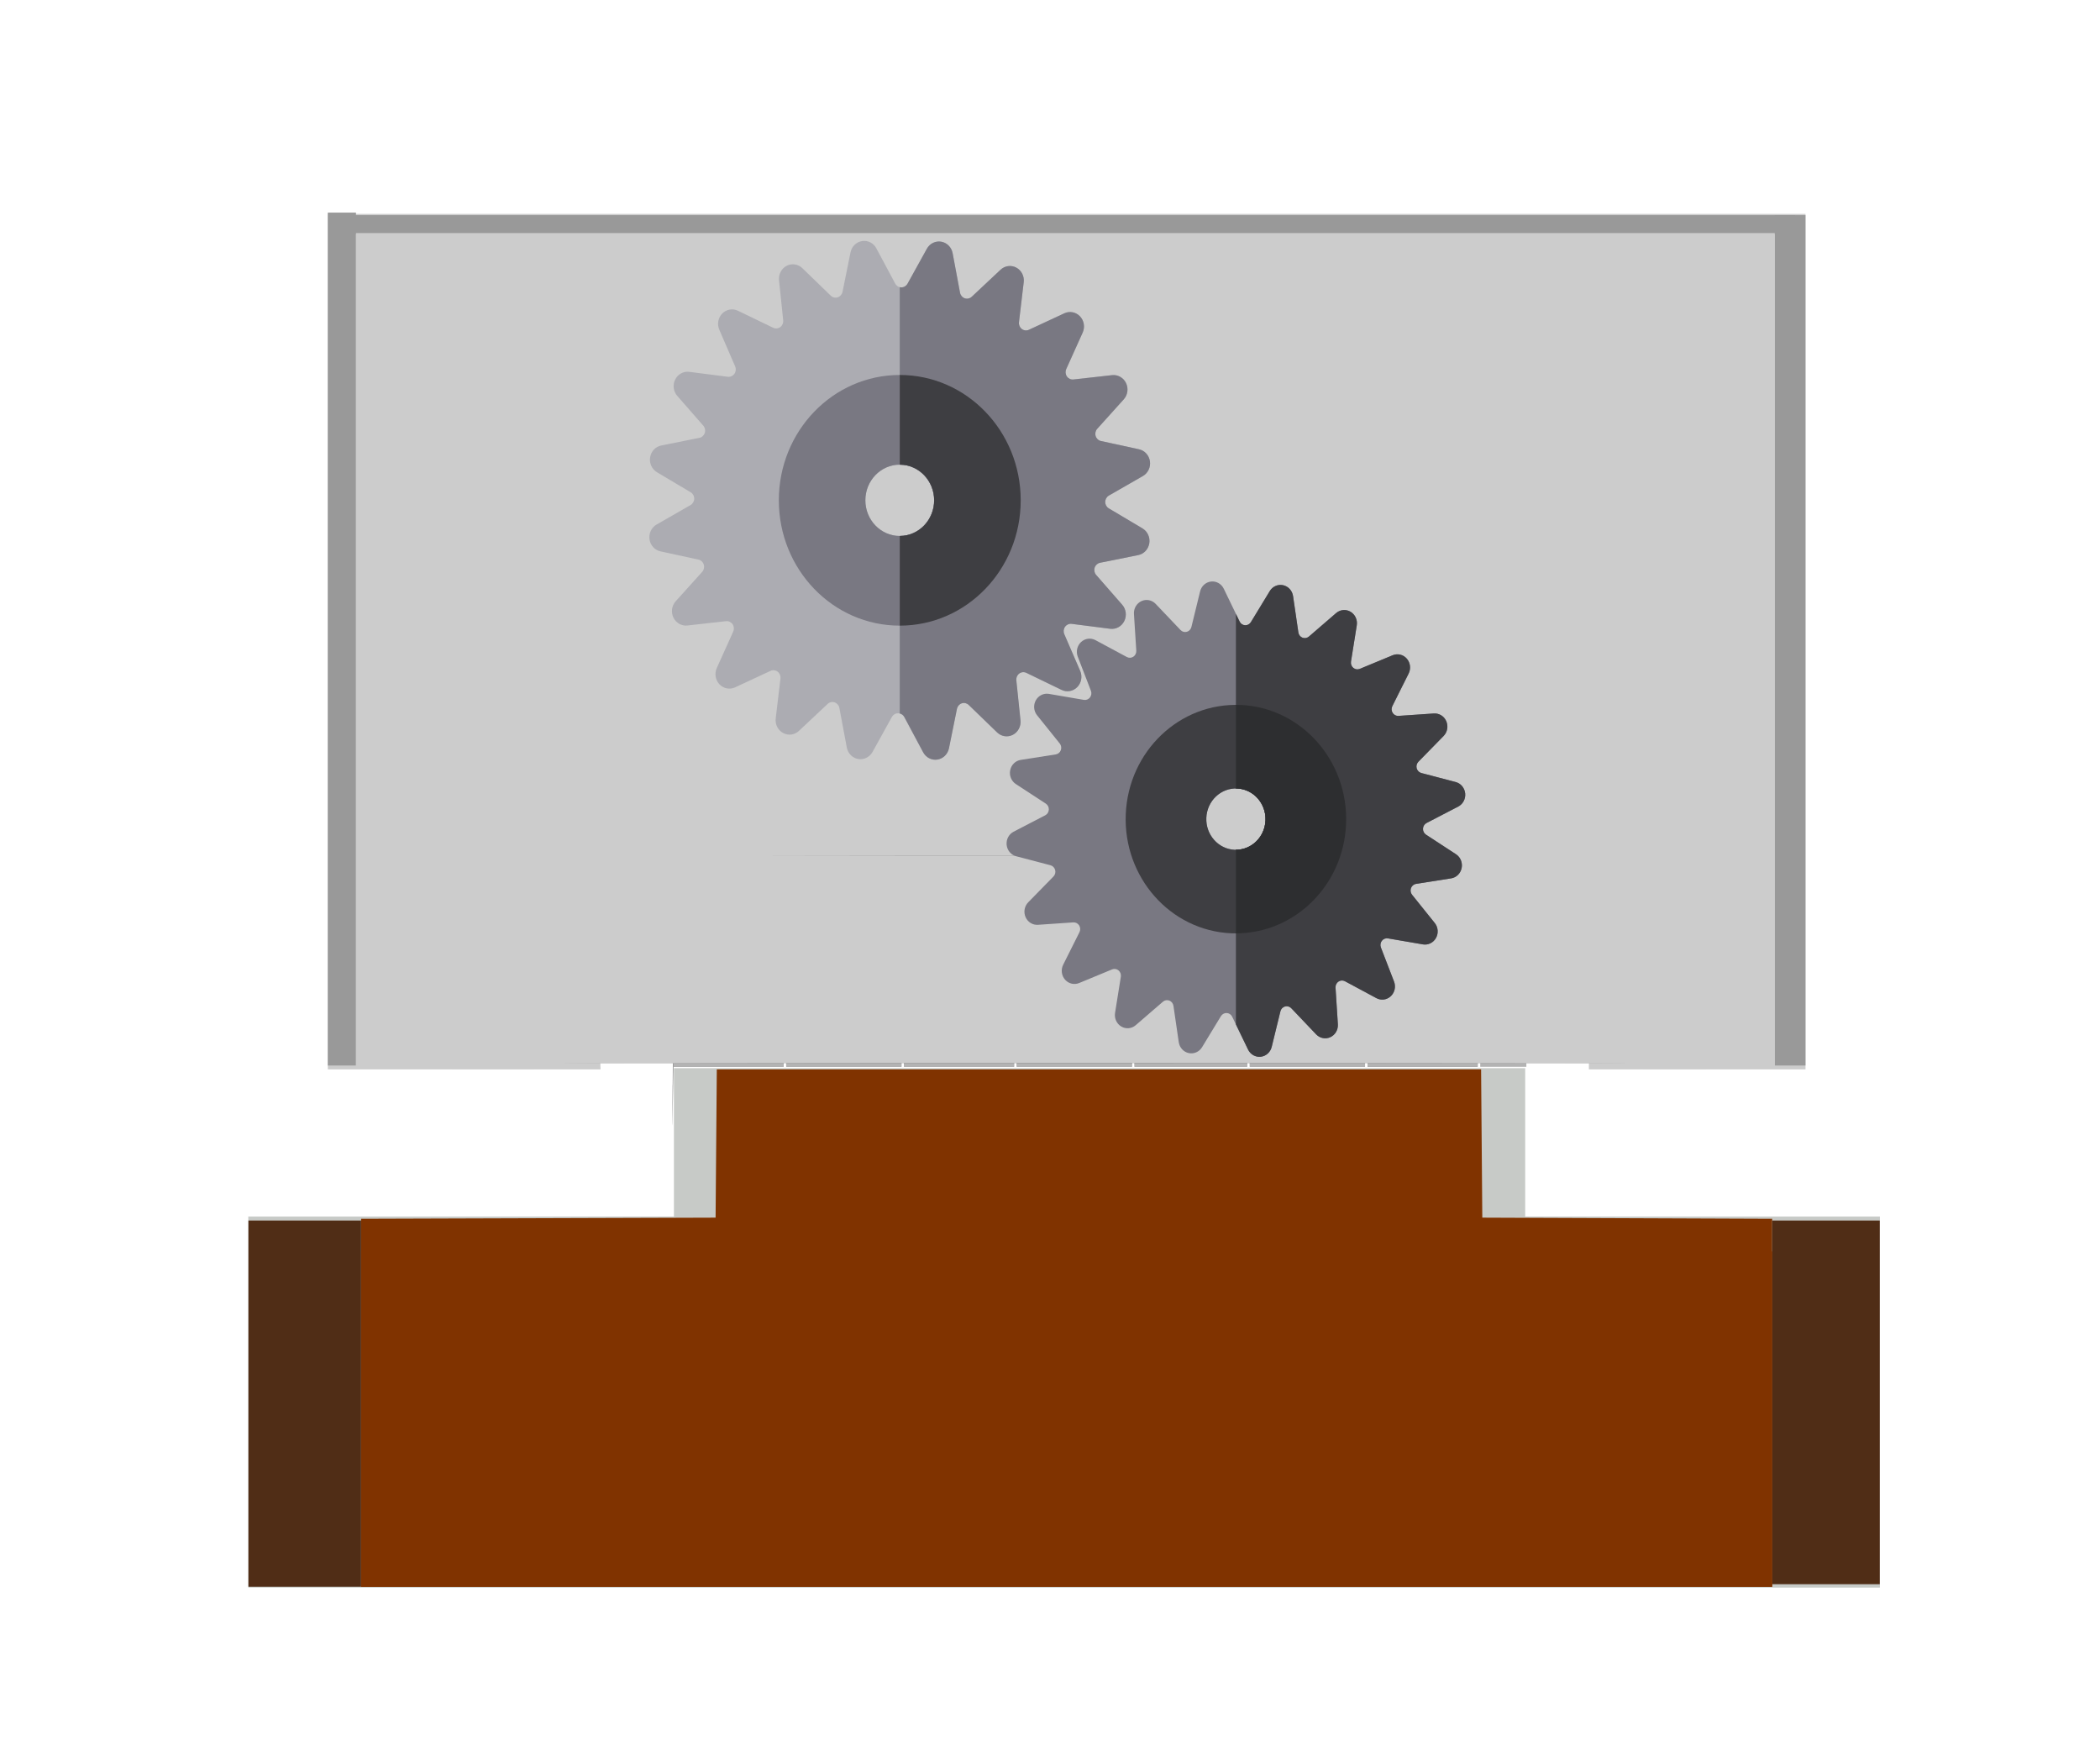
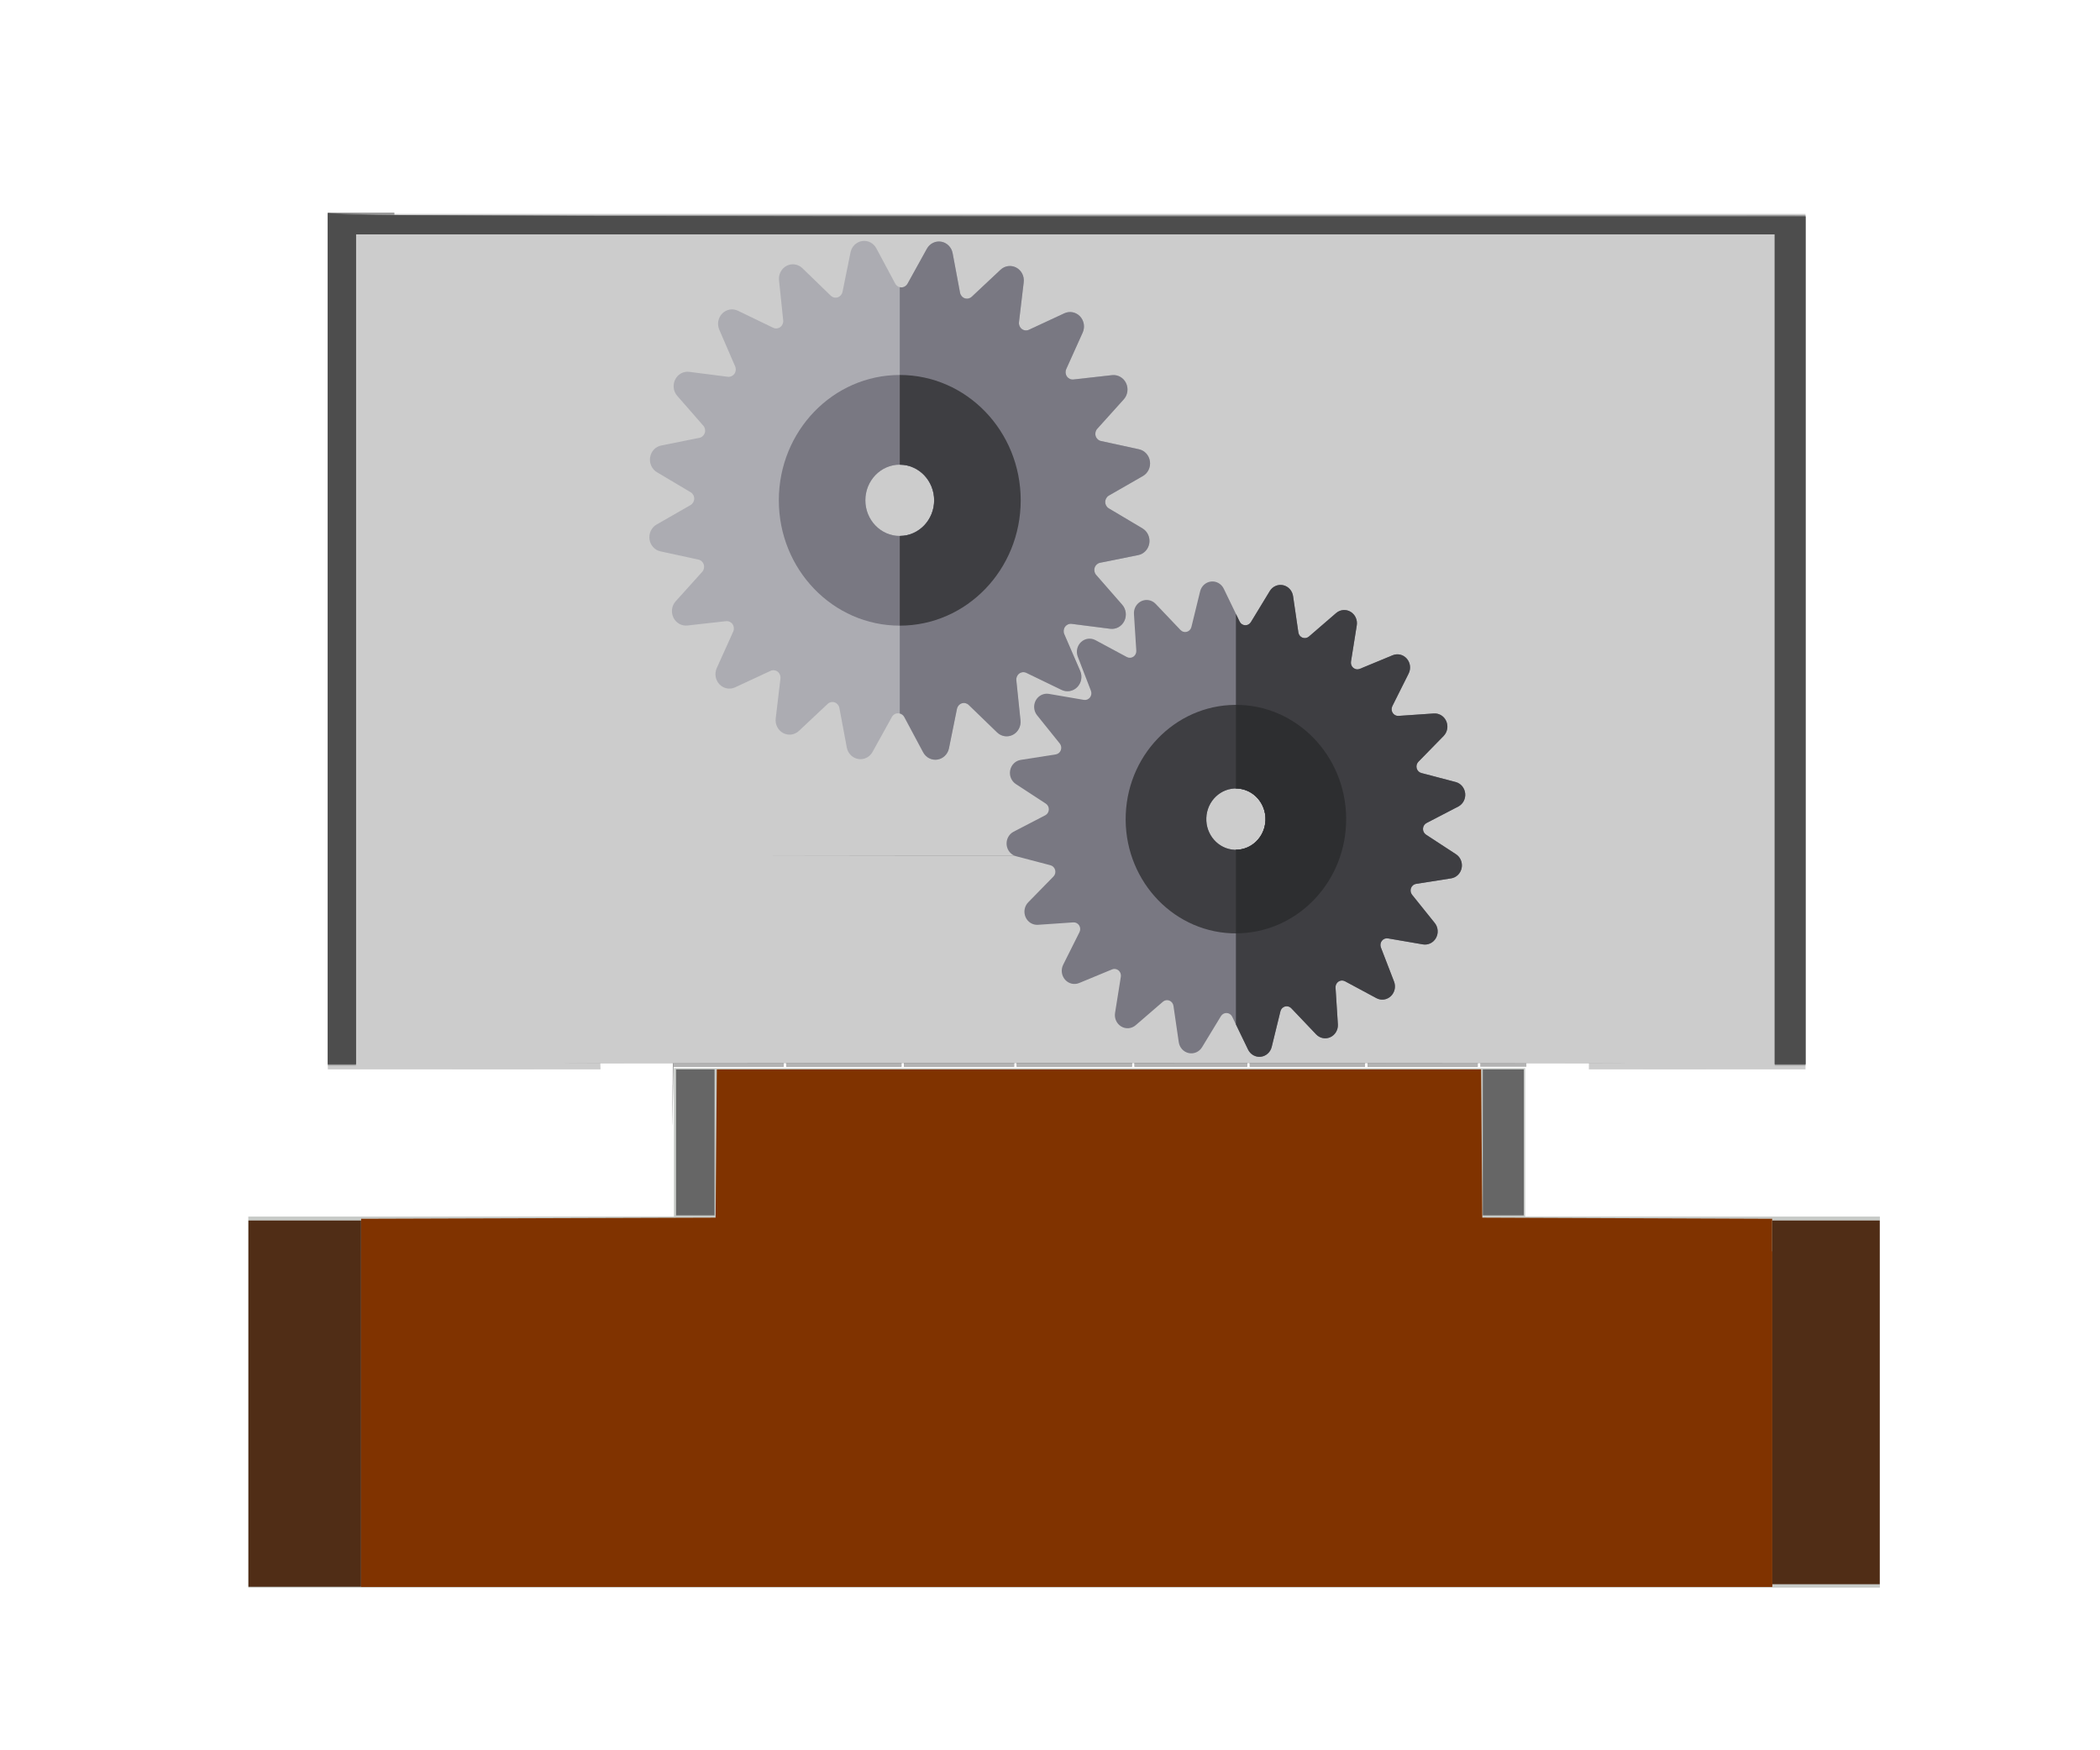
<svg xmlns="http://www.w3.org/2000/svg" version="1.1" id="Capa_1" viewBox="0 0 59.206 49.314" xml:space="preserve" width="59.206" height="49.314">
  <defs id="defs15" />
  <polygon style="fill:#c7cac7" points="43,26.5 19,26.5 19,34.5 7,34.5 7,54.5 53,54.5 53,34.5 43,34.5 " id="polygon6" transform="matrix(1,0,0,0.52295,0,16.25193)" />
  <path style="fill:#999999;stroke-width:0.072" d="m 18.964,30.584 c 0.014,-1.128 0.025,-2.517 0.025,-3.087 v -1.035 h 1.552 1.552 v 1.805 1.805 h -1.551 -1.551 l -0.027,1.282 c -0.015,0.705 -0.016,0.358 -0.002,-0.77 z" id="path28" />
  <path style="fill:#999999;stroke-width:0.072" d="m 22.166,28.267 v -1.805 h 0.53 c 0.292,0 1.023,0.021 1.625,0.047 l 1.095,0.047 v 1.758 1.758 h -1.625 -1.625 z" id="path29" />
  <path style="fill:#999999;stroke-width:0.072" d="m 25.487,28.303 v -1.769 h 1.552 1.552 v 1.769 1.769 h -1.552 -1.552 z" id="path30" />
  <path style="fill:#999999;stroke-width:0.072" d="m 28.664,28.303 v -1.769 h 1.625 1.625 v 1.769 1.769 H 30.289 28.664 Z" id="path31" />
  <path style="fill:#999999;stroke-width:0.072" d="m 31.986,28.303 v -1.769 h 1.588 1.588 v 1.769 1.769 H 33.574 31.986 Z" id="path32" />
  <path style="fill:#999999;stroke-width:0.072" d="m 38.556,28.267 v -1.805 h 1.552 1.552 v 1.805 1.805 h -1.552 -1.552 z" id="path33" />
  <path style="fill:#999999;stroke-width:0.072" d="m 38.556,28.267 v -1.805 h 1.552 1.552 v 1.805 1.805 h -1.552 -1.552 z" id="path34" />
  <path style="fill:#999999;stroke-width:0.072" d="m 35.235,28.303 v -1.769 h 1.29 c 0.709,0 1.44,-0.021 1.625,-0.046 l 0.335,-0.046 v 1.815 1.815 h -1.625 -1.625 z" id="path36" />
  <path style="fill:#b3b3b3;stroke-width:0.072" d="m 41.733,28.267 v -1.805 h 0.65 0.65 v 1.805 1.805 h -0.65 -0.65 z" id="path37" />
  <path style="fill:#b3b3b3;stroke-width:0.072" d="m 18.989,28.267 v -1.805 h 1.552 1.552 v 1.805 1.805 H 20.542 18.989 Z" id="path39" />
  <path style="fill:#b3b3b3;stroke-width:0.072" d="m 22.166,28.271 v -1.801 l 1.173,0.035 c 0.645,0.019 1.376,0.052 1.625,0.074 l 0.451,0.039 v 1.727 1.727 h -1.625 -1.625 z" id="path40" />
  <path style="fill:#b3b3b3;stroke-width:0.072" d="m 25.487,28.303 v -1.769 h 1.552 1.552 v 1.769 1.769 h -1.552 -1.552 z" id="path41" />
  <path style="fill:#b3b3b3;stroke-width:0.072" d="m 28.664,28.303 v -1.769 h 1.625 1.625 v 1.769 1.769 H 30.289 28.664 Z" id="path42" />
  <path style="fill:#b3b3b3;stroke-width:0.072" d="m 31.986,28.303 v -1.769 h 1.588 1.588 v 1.769 1.769 H 33.574 31.986 Z" id="path43" />
  <path style="fill:#b3b3b3;stroke-width:0.072" d="m 35.235,28.303 v -1.769 h 1.51 c 0.831,0 1.562,-0.02 1.625,-0.044 0.102,-0.039 0.114,0.146 0.114,1.769 v 1.813 h -1.625 -1.625 z" id="path44" />
  <path style="fill:#b3b3b3;stroke-width:0.072" d="m 38.556,28.267 v -1.805 h 1.552 1.552 v 1.805 1.805 h -1.552 -1.552 z" id="path45" />
  <path style="fill:#cccccc;stroke-width:0.076" d="M 9.242,18.087 V 6.029 H 30.072 50.903 V 18.087 30.144 H 47.849 44.796 V 27.19 24.236 H 44.044 43.293 l -0.024,1.735 -0.024,1.735 -0.019,-1.735 -0.019,-1.735 h -1.797 -1.797 l -0.024,1.735 -0.024,1.735 -0.019,-1.774 c -0.018,-1.652 -0.029,-1.771 -0.166,-1.74 -0.081,0.019 -0.927,0.055 -1.881,0.081 l -1.734,0.047 -0.024,1.693 -0.024,1.693 -0.019,-1.7 -0.019,-1.7 H 33.838 31.999 l -0.024,1.7 -0.024,1.7 -0.019,-1.7 -0.019,-1.7 h -1.881 -1.881 l -0.024,1.7 -0.024,1.7 -0.019,-1.7 -0.019,-1.7 h -1.797 -1.797 l -0.024,1.7 -0.024,1.7 -0.019,-1.691 -0.019,-1.691 -0.514,-0.044 c -0.283,-0.024 -1.129,-0.044 -1.881,-0.044 H 20.622 L 20.598,25.971 20.574,27.705 20.555,25.971 20.535,24.236 h -1.789 -1.789 l -0.063,1.357 c -0.035,0.746 -0.04,2.076 -0.013,2.954 l 0.05,1.597 H 13.087 9.242 Z" id="path46" />
  <path style="fill:#803300;stroke-width:0.063" d="m 10.181,39.543 v -5.187 l 4.997,-0.016 4.997,-0.016 0.017,-2.09 0.017,-2.09 h 10.774 10.774 l 0.017,2.09 0.017,2.09 4.086,0.016 4.086,0.016 v 5.187 5.187 H 30.072 10.181 Z" id="path50" />
  <path style="fill:#666666;stroke-width:0.072" d="" id="path52" />
  <path style="fill:#502d16;stroke-width:0.066" d="m 49.964,39.531 v -5.126 h 1.516 1.516 v 5.126 5.126 h -1.516 -1.516 z" id="path57" />
  <path style="fill:#502d16;stroke-width:0.066" d="m 7.004,39.567 v -5.162 h 1.588 1.588 v 5.162 5.162 H 8.592 7.004 Z" id="path58" />
  <rect style="fill:#666666;stroke-width:0.976" id="rect58" width="31.697" height="5.848" x="15.018" y="24.116" />
-   <rect style="fill:#999999;stroke-width:0.975" id="rect59" width="0.866" height="23.971" x="50.036" y="6.065" />
-   <rect style="fill:#999999;stroke-width:0.98" id="rect60" width="0.794" height="24.043" x="9.242" y="5.993" />
+   <rect style="fill:#999999;stroke-width:1.35" id="rect59" width="1.661" height="23.971" x="49.242" y="6.065" />
+   <rect style="fill:#999999;stroke-width:1.506" id="rect60" width="1.877" height="24.043" x="9.242" y="5.993" />
  <path style="fill:#803300;stroke-width:0.069" d="m 10.181,40.001 v -4.728 h 2.624 c 1.443,0 3.701,-0.02 5.018,-0.044 l 2.394,-0.044 v -1.907 -1.907 h 10.758 10.758 v 1.907 1.907 l 1.961,0.044 c 1.079,0.024 2.931,0.044 4.116,0.044 h 2.154 v 4.728 4.728 H 30.072 10.181 Z" id="path60" />
-   <rect style="fill:#999999" id="rect61" width="41.227" height="0.505" x="9.386" y="6.065" />
+   <rect style="fill:#999999;stroke-width:1.309" id="rect61" width="41.227" height="0.866" x="9.386" y="6.065" />
  <path style="fill:#cccccc;stroke-width:0.072" d="m 15.018,27.04 v -2.888 h 15.848 15.848 v 2.888 2.888 H 30.866 15.018 Z" id="path9" />
  <path style="fill:#cccccc;stroke-width:0.072" d="m 9.621,30.091 0.415,-0.026 V 18.336 6.606 h 20 20 V 18.336 30.065 l 0.451,0.026 c 0.248,0.014 -0.921,0.032 -2.599,0.04 -1.934,0.009 -3.051,-0.012 -3.051,-0.056 0,-0.041 0.401,-0.08 0.957,-0.093 0.526,-0.012 -6.191,-0.022 -14.928,-0.022 -8.736,0 -15.454,0.01 -14.928,0.022 0.555,0.013 0.957,0.052 0.957,0.093 0,0.045 -1.397,0.065 -3.845,0.056 -2.115,-0.007 -3.658,-0.025 -3.43,-0.04 z M 38.785,24.097 c -4.381,-0.01 -11.529,-0.01 -15.884,1e-6 -4.355,0.01 -0.77,0.019 7.966,0.019 8.736,-1e-6 12.3,-0.008 7.918,-0.019 z m -3.899,-0.704 c 0.066,-0.238 0.123,-0.448 0.126,-0.466 0.003,-0.018 0.148,0.106 0.322,0.277 0.228,0.224 0.364,0.303 0.487,0.286 0.159,-0.022 0.172,-0.058 0.18,-0.478 0.004,-0.249 0.026,-0.471 0.047,-0.492 0.021,-0.021 0.203,0.044 0.403,0.146 0.584,0.296 0.747,0.135 0.504,-0.501 -0.084,-0.219 -0.137,-0.415 -0.118,-0.434 0.019,-0.019 0.202,-0.003 0.407,0.036 0.205,0.039 0.421,0.052 0.481,0.029 0.176,-0.067 0.126,-0.382 -0.108,-0.676 -0.119,-0.15 -0.217,-0.307 -0.217,-0.348 0,-0.041 0.18,-0.097 0.399,-0.125 0.649,-0.081 0.696,-0.398 0.112,-0.754 -0.162,-0.099 -0.294,-0.204 -0.294,-0.233 0,-0.03 0.162,-0.136 0.361,-0.237 0.311,-0.158 0.361,-0.212 0.361,-0.398 0,-0.201 -0.028,-0.223 -0.433,-0.336 -0.238,-0.066 -0.433,-0.141 -0.433,-0.166 0,-0.025 0.13,-0.173 0.289,-0.328 0.466,-0.456 0.365,-0.686 -0.303,-0.686 -0.23,0 -0.419,-0.018 -0.419,-0.039 0,-0.021 0.067,-0.17 0.149,-0.33 0.184,-0.36 0.164,-0.669 -0.045,-0.699 -0.082,-0.012 -0.298,0.043 -0.481,0.121 -0.183,0.078 -0.346,0.128 -0.363,0.111 -0.017,-0.017 -0.003,-0.216 0.032,-0.44 0.035,-0.225 0.048,-0.452 0.027,-0.504 -0.063,-0.165 -0.387,-0.105 -0.644,0.121 -0.136,0.119 -0.281,0.217 -0.323,0.217 -0.042,0 -0.099,-0.154 -0.126,-0.343 -0.104,-0.718 -0.344,-0.799 -0.695,-0.235 -0.123,0.199 -0.247,0.361 -0.274,0.361 -0.027,0 -0.128,-0.152 -0.224,-0.337 -0.322,-0.623 -0.571,-0.592 -0.723,0.09 -0.048,0.215 -0.108,0.392 -0.134,0.392 -0.025,0 -0.173,-0.13 -0.328,-0.289 -0.459,-0.47 -0.741,-0.345 -0.656,0.292 0.026,0.2 0.028,0.396 0.003,0.436 -0.028,0.044 -0.168,0.001 -0.359,-0.111 -0.388,-0.227 -0.612,-0.237 -0.666,-0.03 -0.037,0.143 -0.046,0.139 -0.128,-0.054 -0.048,-0.114 -0.075,-0.231 -0.059,-0.259 0.016,-0.028 0.242,-0.031 0.502,-0.007 0.365,0.034 0.489,0.021 0.538,-0.057 0.118,-0.186 0.069,-0.331 -0.227,-0.668 -0.162,-0.184 -0.276,-0.363 -0.254,-0.399 0.022,-0.036 0.195,-0.088 0.384,-0.117 0.459,-0.069 0.597,-0.152 0.597,-0.363 0,-0.134 -0.094,-0.236 -0.397,-0.43 -0.218,-0.14 -0.397,-0.279 -0.396,-0.309 6.96e-4,-0.03 0.171,-0.154 0.379,-0.274 0.285,-0.165 0.383,-0.266 0.4,-0.41 0.026,-0.22 -0.092,-0.304 -0.529,-0.376 -0.502,-0.083 -0.52,-0.132 -0.183,-0.498 0.233,-0.253 0.298,-0.376 0.28,-0.532 -0.023,-0.2 -0.031,-0.203 -0.505,-0.203 -0.265,0 -0.503,-0.021 -0.528,-0.047 -0.026,-0.026 0.023,-0.21 0.108,-0.408 0.085,-0.199 0.145,-0.437 0.131,-0.53 -0.033,-0.23 -0.326,-0.257 -0.702,-0.065 -0.446,0.228 -0.465,0.213 -0.408,-0.324 0.081,-0.755 -0.117,-0.868 -0.684,-0.394 -0.19,0.159 -0.363,0.289 -0.384,0.289 -0.021,0 -0.077,-0.187 -0.124,-0.415 -0.1,-0.488 -0.172,-0.596 -0.399,-0.596 -0.127,0 -0.216,0.09 -0.37,0.374 C 28.142,9.425 28.017,9.604 27.976,9.617 27.935,9.63 27.805,9.462 27.687,9.243 27.509,8.912 27.44,8.845 27.277,8.845 27.074,8.845 27.023,8.947 26.887,9.625 26.862,9.752 26.821,9.855 26.796,9.855 26.771,9.854 26.606,9.723 26.428,9.563 26.198,9.355 26.053,9.278 25.923,9.293 c -0.177,0.021 -0.183,0.037 -0.183,0.563 0,0.611 -0.023,0.626 -0.555,0.354 -0.342,-0.174 -0.468,-0.173 -0.563,0.005 -0.059,0.111 -0.036,0.239 0.106,0.575 0.1,0.238 0.182,0.454 0.182,0.479 0,0.026 -0.213,0.024 -0.473,-0.004 -0.757,-0.081 -0.872,0.124 -0.39,0.697 0.161,0.191 0.275,0.377 0.252,0.414 -0.022,0.036 -0.179,0.088 -0.347,0.115 -0.732,0.118 -0.821,0.44 -0.217,0.791 0.208,0.121 0.378,0.253 0.379,0.295 6.96e-4,0.042 -0.169,0.173 -0.378,0.291 -0.287,0.164 -0.384,0.262 -0.401,0.407 -0.026,0.22 0.092,0.304 0.529,0.377 0.513,0.085 0.532,0.136 0.189,0.508 -0.232,0.251 -0.302,0.381 -0.285,0.529 0.022,0.193 0.029,0.195 0.546,0.191 0.593,-0.005 0.611,0.019 0.375,0.482 -0.201,0.394 -0.166,0.67 0.089,0.7 0.106,0.012 0.324,-0.045 0.484,-0.126 0.446,-0.228 0.465,-0.213 0.408,0.324 -0.081,0.76 0.113,0.868 0.689,0.382 0.196,-0.165 0.371,-0.286 0.388,-0.268 0.018,0.018 0.074,0.222 0.126,0.455 0.155,0.698 0.437,0.731 0.78,0.091 0.099,-0.186 0.216,-0.337 0.258,-0.338 0.043,-1.15e-4 0.155,0.165 0.25,0.366 0.288,0.616 0.659,0.64 0.758,0.05 0.028,-0.169 0.081,-0.385 0.116,-0.479 0.064,-0.17 0.067,-0.169 0.421,0.162 0.392,0.367 0.419,0.377 0.613,0.236 0.115,-0.084 0.127,-0.163 0.09,-0.569 -0.024,-0.259 -0.026,-0.489 -0.004,-0.512 0.022,-0.022 0.187,0.031 0.366,0.118 0.324,0.157 0.325,0.158 0.119,0.194 -0.299,0.053 -0.312,0.305 -0.032,0.653 0.274,0.341 0.278,0.416 0.024,0.468 -0.589,0.122 -0.631,0.144 -0.655,0.343 -0.019,0.165 0.028,0.227 0.305,0.395 0.18,0.109 0.328,0.231 0.33,0.271 0.001,0.04 -0.162,0.164 -0.363,0.277 -0.311,0.175 -0.362,0.233 -0.343,0.394 0.019,0.161 0.08,0.206 0.414,0.302 0.215,0.062 0.403,0.146 0.416,0.186 0.013,0.04 -0.106,0.2 -0.265,0.356 -0.316,0.308 -0.346,0.404 -0.181,0.568 0.081,0.081 0.207,0.098 0.505,0.067 0.453,-0.047 0.472,-0.017 0.253,0.412 -0.172,0.337 -0.183,0.528 -0.036,0.65 0.087,0.073 0.184,0.059 0.508,-0.073 0.22,-0.089 0.415,-0.147 0.434,-0.129 0.019,0.019 0.002,0.204 -0.038,0.413 -0.078,0.412 -0.008,0.655 0.188,0.655 0.061,0 0.256,-0.118 0.433,-0.263 0.176,-0.145 0.339,-0.245 0.361,-0.223 0.022,0.022 0.058,0.181 0.08,0.353 0.054,0.422 0.138,0.566 0.333,0.566 0.119,0 0.221,-0.097 0.377,-0.36 0.117,-0.198 0.235,-0.36 0.262,-0.361 0.027,-7.88e-4 0.132,0.18 0.233,0.401 0.166,0.362 0.204,0.4 0.384,0.379 0.178,-0.02 0.214,-0.072 0.321,-0.456 z" id="path10" />
  <path style="fill:#acacb2;stroke-width:0.046" d="m 32.211,14.895 -0.951,-0.565 c -0.063,-0.037 -0.101,-0.106 -0.1,-0.181 5.39e-4,-0.075 0.04,-0.143 0.103,-0.18 l 0.959,-0.55 c 0.143,-0.082 0.222,-0.248 0.198,-0.417 -0.024,-0.168 -0.147,-0.303 -0.308,-0.338 l -1.073,-0.233 c -0.071,-0.015 -0.128,-0.069 -0.149,-0.14 -0.022,-0.071 -0.005,-0.149 0.044,-0.204 l 0.748,-0.83 c 0.112,-0.124 0.138,-0.307 0.064,-0.46 -0.073,-0.152 -0.23,-0.241 -0.393,-0.223 l -1.09,0.122 c -0.072,0.008 -0.142,-0.025 -0.184,-0.085 -0.042,-0.061 -0.049,-0.14 -0.019,-0.208 l 0.464,-1.029 c 0.069,-0.154 0.039,-0.336 -0.076,-0.458 -0.115,-0.121 -0.291,-0.155 -0.44,-0.086 l -1,0.465 c -0.066,0.031 -0.142,0.022 -0.2,-0.022 -0.058,-0.044 -0.088,-0.118 -0.08,-0.192 l 0.134,-1.127 c 0.02,-0.169 -0.063,-0.332 -0.209,-0.411 -0.146,-0.078 -0.323,-0.055 -0.444,0.059 l -0.813,0.762 c -0.053,0.05 -0.129,0.067 -0.197,0.043 -0.068,-0.024 -0.119,-0.084 -0.133,-0.157 L 26.858,7.137 C 26.827,6.97 26.698,6.841 26.537,6.813 26.375,6.785 26.213,6.864 26.132,7.012 l -0.545,0.985 c -0.036,0.065 -0.103,0.105 -0.175,0.104 -0.072,-5.593e-4 -0.138,-0.041 -0.173,-0.107 L 24.707,7 c -0.079,-0.149 -0.24,-0.231 -0.402,-0.205 -0.162,0.025 -0.292,0.152 -0.326,0.319 l -0.225,1.112 c -0.015,0.073 -0.067,0.132 -0.135,0.155 -0.069,0.023 -0.144,0.005 -0.197,-0.046 L 22.621,7.559 c -0.12,-0.116 -0.297,-0.142 -0.443,-0.066 -0.147,0.076 -0.232,0.239 -0.215,0.407 l 0.118,1.129 c 0.008,0.074 -0.024,0.147 -0.082,0.191 -0.059,0.043 -0.135,0.051 -0.201,0.019 L 20.804,8.759 c -0.149,-0.072 -0.325,-0.04 -0.442,0.079 -0.117,0.119 -0.15,0.301 -0.083,0.456 l 0.448,1.036 c 0.029,0.068 0.021,0.148 -0.022,0.208 -0.043,0.06 -0.114,0.092 -0.185,0.083 l -1.088,-0.139 c -0.163,-0.021 -0.321,0.066 -0.396,0.216 -0.076,0.151 -0.053,0.334 0.057,0.46 l 0.736,0.842 c 0.048,0.055 0.064,0.134 0.041,0.204 -0.023,0.071 -0.081,0.124 -0.152,0.138 l -1.076,0.216 c -0.161,0.032 -0.286,0.165 -0.313,0.333 -0.027,0.168 0.05,0.335 0.192,0.42 l 0.951,0.565 c 0.063,0.037 0.101,0.106 0.1,0.181 -5.39e-4,0.075 -0.04,0.143 -0.103,0.18 l -0.959,0.55 c -0.143,0.082 -0.222,0.248 -0.198,0.417 0.024,0.168 0.147,0.303 0.308,0.338 l 1.073,0.233 c 0.071,0.015 0.128,0.069 0.149,0.14 0.022,0.071 0.005,0.149 -0.044,0.204 l -0.748,0.83 c -0.112,0.124 -0.138,0.308 -0.064,0.46 0.073,0.152 0.23,0.241 0.393,0.223 l 1.09,-0.122 c 0.072,-0.008 0.142,0.025 0.184,0.085 0.042,0.061 0.049,0.14 0.019,0.208 l -0.464,1.029 c -0.069,0.154 -0.039,0.336 0.076,0.458 0.115,0.121 0.291,0.155 0.44,0.086 l 1,-0.465 c 0.066,-0.031 0.142,-0.022 0.2,0.022 0.058,0.044 0.088,0.118 0.08,0.192 l -0.134,1.127 c -0.02,0.169 0.063,0.333 0.209,0.411 0.146,0.078 0.323,0.055 0.444,-0.059 l 0.812,-0.762 c 0.053,-0.05 0.129,-0.067 0.197,-0.043 0.068,0.024 0.119,0.084 0.133,0.157 l 0.209,1.115 c 0.031,0.167 0.159,0.296 0.321,0.324 0.162,0.028 0.323,-0.051 0.405,-0.199 l 0.545,-0.985 c 0.036,-0.065 0.103,-0.105 0.175,-0.104 0.072,5.6e-4 0.138,0.041 0.173,0.107 l 0.531,0.994 c 0.079,0.149 0.24,0.231 0.402,0.205 0.162,-0.025 0.292,-0.152 0.326,-0.319 l 0.225,-1.112 c 0.015,-0.073 0.067,-0.132 0.135,-0.155 0.069,-0.023 0.144,-0.005 0.197,0.046 l 0.801,0.775 c 0.12,0.116 0.297,0.142 0.443,0.066 0.147,-0.076 0.232,-0.239 0.215,-0.407 l -0.118,-1.129 c -0.008,-0.074 0.024,-0.147 0.082,-0.191 0.059,-0.043 0.135,-0.051 0.201,-0.019 l 0.993,0.48 c 0.149,0.072 0.325,0.04 0.442,-0.079 0.117,-0.119 0.15,-0.301 0.083,-0.456 l -0.448,-1.036 c -0.029,-0.068 -0.021,-0.148 0.022,-0.208 0.043,-0.06 0.114,-0.092 0.185,-0.083 l 1.088,0.139 c 0.163,0.021 0.321,-0.065 0.396,-0.216 0.076,-0.151 0.053,-0.334 -0.057,-0.46 l -0.736,-0.842 c -0.048,-0.055 -0.064,-0.134 -0.041,-0.204 0.023,-0.071 0.081,-0.124 0.152,-0.138 l 1.076,-0.216 c 0.161,-0.032 0.286,-0.165 0.313,-0.333 0.027,-0.168 -0.05,-0.335 -0.192,-0.42 z m -6.844,0.213 c -0.536,0 -0.97,-0.45 -0.97,-1.005 0,-0.555 0.434,-1.005 0.97,-1.005 0.536,0 0.97,0.45 0.97,1.005 0,0.555 -0.434,1.005 -0.97,1.005 z" id="path1" />
  <g id="g4" transform="matrix(0.04492171,0,0,0.04654788,18.31048,6.374299)">
    <path style="fill:#797882" d="m 288.34,163.161 21.345,-11.819 c 3.194,-1.768 4.953,-5.337 4.408,-8.948 -0.544,-3.61 -3.274,-6.502 -6.849,-7.252 l -23.88,-5.008 c -1.572,-0.329 -2.843,-1.481 -3.328,-3.011 -0.484,-1.531 -0.107,-3.203 0.989,-4.377 l 16.648,-17.837 c 2.491,-2.669 3.061,-6.606 1.428,-9.872 -1.633,-3.267 -5.124,-5.173 -8.755,-4.781 l -24.258,2.616 c -1.596,0.172 -3.161,-0.529 -4.095,-1.835 -0.934,-1.306 -1.092,-3.013 -0.412,-4.468 l 10.321,-22.108 c 1.545,-3.309 0.87,-7.229 -1.693,-9.83 -2.563,-2.601 -6.471,-3.336 -9.803,-1.842 l -22.262,9.984 c -1.465,0.658 -3.17,0.474 -4.462,-0.48 -1.292,-0.953 -1.969,-2.529 -1.773,-4.122 l 2.985,-24.216 c 0.447,-3.624 -1.406,-7.143 -4.647,-8.826 -3.241,-1.683 -7.185,-1.173 -9.892,1.277 l -18.087,16.376 c -1.191,1.077 -2.869,1.43 -4.392,0.922 -1.523,-0.508 -2.655,-1.797 -2.96,-3.373 l -4.645,-23.952 c -0.695,-3.585 -3.545,-6.36 -7.148,-6.958 -3.602,-0.598 -7.196,1.105 -9.014,4.272 l -12.143,21.163 c -0.799,1.393 -2.287,2.246 -3.892,2.235 -0.334,-0.002 -0.661,-0.051 -0.979,-0.126 v 107.49 c 11.921,0 21.586,9.664 21.586,21.586 0,11.921 -9.664,21.586 -21.586,21.586 v 107.49 c 1.208,0.283 2.263,1.056 2.879,2.168 l 11.819,21.345 c 1.768,3.194 5.337,4.953 8.948,4.408 3.611,-0.544 6.502,-3.274 7.252,-6.849 l 5.008,-23.88 c 0.33,-1.572 1.481,-2.843 3.011,-3.328 1.531,-0.485 3.203,-0.107 4.377,0.989 l 17.837,16.648 c 2.669,2.491 6.607,3.06 9.872,1.427 3.266,-1.633 5.173,-5.124 4.781,-8.754 l -2.616,-24.258 c -0.172,-1.596 0.53,-3.161 1.835,-4.095 1.305,-0.934 3.015,-1.091 4.468,-0.412 l 22.108,10.321 c 3.309,1.545 7.229,0.87 9.83,-1.693 2.601,-2.562 3.336,-6.471 1.842,-9.803 l -9.984,-22.262 c -0.656,-1.465 -0.473,-3.17 0.48,-4.462 0.954,-1.292 2.529,-1.969 4.123,-1.773 l 24.215,2.985 c 3.624,0.447 7.143,-1.407 8.826,-4.647 1.683,-3.241 1.173,-7.186 -1.277,-9.893 l -16.376,-18.087 c -1.077,-1.19 -1.431,-2.869 -0.922,-4.392 0.508,-1.523 1.797,-2.655 3.373,-2.96 l 23.953,-4.645 c 3.584,-0.695 6.359,-3.545 6.958,-7.148 0.599,-3.602 -1.105,-7.196 -4.272,-9.014 L 288.28,170.91 c -1.393,-0.799 -2.247,-2.287 -2.235,-3.892 0.013,-1.605 0.89,-3.079 2.295,-3.857 z" id="path2" />
    <path style="fill:#797882" d="m 506.182,380.375 -18.817,-11.859 c -1.238,-0.78 -1.959,-2.167 -1.888,-3.63 0.072,-1.462 0.925,-2.771 2.235,-3.427 l 19.889,-9.959 c 2.977,-1.491 4.713,-4.674 4.354,-7.984 -0.359,-3.309 -2.737,-6.046 -5.964,-6.864 l -21.56,-5.464 c -1.418,-0.359 -2.534,-1.456 -2.917,-2.869 -0.383,-1.412 0.024,-2.921 1.066,-3.95 l 15.838,-15.617 c 2.37,-2.338 3.038,-5.901 1.674,-8.938 -1.364,-3.037 -4.472,-4.905 -7.793,-4.686 l -22.194,1.466 c -1.461,0.096 -2.86,-0.602 -3.661,-1.827 -0.801,-1.225 -0.88,-2.787 -0.207,-4.086 l 10.237,-19.747 c 1.532,-2.956 1.065,-6.551 -1.171,-9.018 -2.236,-2.466 -5.768,-3.283 -8.859,-2.048 l -20.655,8.253 c -1.36,0.543 -2.906,0.311 -4.046,-0.605 -1.141,-0.917 -1.698,-2.378 -1.459,-3.822 l 3.633,-21.944 c 0.544,-3.284 -1.012,-6.56 -3.9,-8.215 -2.888,-1.655 -6.501,-1.341 -9.059,0.79 l -17.093,14.232 c -1.125,0.936 -2.667,1.194 -4.035,0.673 -1.368,-0.52 -2.35,-1.736 -2.569,-3.183 l -3.326,-21.993 c -0.498,-3.291 -2.989,-5.926 -6.247,-6.608 -3.258,-0.682 -6.597,0.734 -8.372,3.551 l -11.859,18.817 c -0.781,1.238 -2.167,1.959 -3.63,1.888 -1.462,-0.071 -2.771,-0.925 -3.427,-2.235 l -9.959,-19.889 c -1.491,-2.976 -4.674,-4.712 -7.983,-4.353 -3.309,0.359 -6.047,2.737 -6.864,5.965 l -5.464,21.56 c -0.36,1.418 -1.456,2.534 -2.868,2.917 -1.413,0.383 -2.922,-0.023 -3.95,-1.066 l -15.617,-15.837 c -2.337,-2.37 -5.901,-3.038 -8.938,-1.674 -3.037,1.364 -4.905,4.471 -4.685,7.793 l 1.466,22.194 c 0.097,1.46 -0.602,2.86 -1.826,3.66 -1.225,0.802 -2.787,0.88 -4.086,0.207 l -19.747,-10.237 c -2.956,-1.532 -6.551,-1.065 -9.018,1.171 -2.466,2.236 -3.283,5.769 -2.048,8.86 l 8.253,20.655 c 0.543,1.358 0.311,2.906 -0.605,4.046 -0.917,1.141 -2.378,1.697 -3.822,1.458 l -21.944,-3.633 c -3.283,-0.544 -6.56,1.012 -8.215,3.899 -1.655,2.889 -1.34,6.501 0.79,9.059 l 14.232,17.094 c 0.936,1.125 1.194,2.667 0.674,4.035 -0.52,1.368 -1.737,2.35 -3.184,2.569 L 233,323.247 c -3.291,0.498 -5.926,2.989 -6.608,6.247 -0.681,3.259 0.734,6.597 3.551,8.372 l 18.817,11.859 c 1.238,0.78 1.96,2.167 1.888,3.629 -0.072,1.462 -0.925,2.771 -2.235,3.427 l -19.889,9.959 c -2.977,1.491 -4.713,4.674 -4.354,7.984 0.359,3.309 2.737,6.047 5.964,6.864 l 21.56,5.464 c 1.418,0.36 2.534,1.456 2.917,2.869 0.383,1.413 -0.024,2.922 -1.066,3.95 l -15.838,15.617 c -2.37,2.337 -3.038,5.901 -1.674,8.938 1.364,3.037 4.472,4.905 7.793,4.685 l 22.194,-1.466 c 1.461,-0.097 2.86,0.602 3.661,1.827 0.801,1.225 0.88,2.786 0.207,4.085 l -10.237,19.747 c -1.532,2.956 -1.065,6.551 1.171,9.018 2.236,2.466 5.768,3.283 8.859,2.048 l 20.655,-8.253 c 1.36,-0.543 2.906,-0.312 4.046,0.605 1.141,0.917 1.698,2.378 1.46,3.822 l -3.633,21.944 c -0.544,3.284 1.012,6.56 3.9,8.215 2.888,1.654 6.501,1.34 9.059,-0.79 l 17.093,-14.232 c 1.125,-0.936 2.667,-1.194 4.035,-0.674 1.368,0.52 2.35,1.737 2.569,3.184 l 3.326,21.992 c 0.498,3.291 2.989,5.926 6.247,6.608 3.258,0.682 6.597,-0.734 8.372,-3.551 l 11.859,-18.817 c 0.781,-1.237 2.167,-1.959 3.63,-1.888 1.463,0.071 2.771,0.925 3.427,2.235 l 9.959,19.889 c 1.491,2.977 4.674,4.713 7.983,4.353 3.309,-0.359 6.047,-2.737 6.864,-5.964 l 5.464,-21.562 c 0.36,-1.418 1.456,-2.534 2.868,-2.917 1.413,-0.384 2.922,0.023 3.95,1.066 l 15.617,15.837 c 2.337,2.37 5.901,3.038 8.938,1.674 3.037,-1.364 4.905,-4.472 4.685,-7.793 l -1.466,-22.194 c -0.097,-1.461 0.602,-2.86 1.826,-3.661 1.225,-0.801 2.787,-0.88 4.086,-0.207 l 19.747,10.237 c 2.956,1.532 6.551,1.065 9.018,-1.171 2.466,-2.236 3.283,-5.768 2.048,-8.86 l -8.253,-20.654 c -0.543,-1.36 -0.312,-2.906 0.605,-4.046 0.917,-1.141 2.378,-1.698 3.822,-1.46 l 21.944,3.633 c 3.284,0.543 6.56,-1.012 8.215,-3.9 1.655,-2.888 1.34,-6.501 -0.79,-9.058 l -14.232,-17.094 c -0.936,-1.125 -1.194,-2.667 -0.674,-4.035 0.52,-1.368 1.737,-2.35 3.184,-2.569 l 21.992,-3.326 c 3.291,-0.499 5.926,-2.989 6.608,-6.248 0.682,-3.259 -0.735,-6.59 -3.552,-8.365 z m -138.891,-2.684 c -10.257,-0.425 -18.225,-9.085 -17.799,-19.341 0.425,-10.255 9.085,-18.225 19.341,-17.798 10.257,0.424 18.225,9.085 17.799,19.34 -0.426,10.256 -9.085,18.226 -19.341,17.799 z" id="path3" />
    <path style="fill:#797882" d="m 157.096,90.139 c -41.918,0 -75.9,33.982 -75.9,75.9 0,41.918 33.982,75.9 75.9,75.9 41.918,0 75.9,-33.982 75.9,-75.9 0,-41.918 -33.982,-75.9 -75.9,-75.9 z m 0,97.486 c -11.921,0 -21.586,-9.664 -21.586,-21.586 0,-11.922 9.664,-21.586 21.586,-21.586 11.922,0 21.586,9.664 21.586,21.586 0,11.922 -9.665,21.586 -21.586,21.586 z" id="path4" />
  </g>
  <g id="g7" transform="matrix(0.04492171,0,0,0.04654788,18.31048,6.374299)">
    <path style="fill:#3e3e42" d="m 371.024,289.993 c -38.179,-1.636 -70.455,27.988 -72.091,66.166 -1.636,38.178 27.987,70.455 66.166,72.091 38.178,1.636 70.455,-27.987 72.091,-66.166 1.636,-38.179 -27.988,-70.454 -66.166,-72.091 z m -3.758,87.698 c -10.255,-0.44 -18.213,-9.109 -17.774,-19.365 0.44,-10.255 9.109,-18.213 19.365,-17.773 10.255,0.439 18.213,9.109 17.773,19.365 -0.439,10.255 -9.108,18.212 -19.364,17.773 z" id="path5" />
    <path style="fill:#3e3e42" d="m 178.682,166.039 c 0,11.921 -9.664,21.586 -21.586,21.586 v 54.314 c 41.918,0 75.9,-33.982 75.9,-75.9 0,-41.919 -33.982,-75.9 -75.9,-75.9 v 54.314 c 11.921,0 21.586,9.665 21.586,21.586 z" id="path6" />
    <path style="fill:#3e3e42" d="m 487.712,361.459 19.889,-9.959 c 2.977,-1.491 4.713,-4.674 4.354,-7.984 -0.359,-3.309 -2.737,-6.046 -5.964,-6.864 l -21.56,-5.464 c -1.418,-0.359 -2.534,-1.456 -2.917,-2.869 -0.383,-1.412 0.024,-2.921 1.066,-3.95 l 15.838,-15.617 c 2.37,-2.338 3.038,-5.901 1.674,-8.938 -1.364,-3.037 -4.472,-4.905 -7.793,-4.686 l -22.194,1.466 c -1.461,0.096 -2.86,-0.602 -3.661,-1.827 -0.801,-1.225 -0.88,-2.787 -0.207,-4.086 l 10.237,-19.747 c 1.532,-2.956 1.065,-6.551 -1.171,-9.018 -2.236,-2.466 -5.768,-3.283 -8.859,-2.048 l -20.655,8.253 c -1.36,0.543 -2.906,0.311 -4.046,-0.605 -1.141,-0.917 -1.698,-2.378 -1.46,-3.822 l 3.633,-21.944 c 0.544,-3.284 -1.012,-6.56 -3.9,-8.215 -2.888,-1.655 -6.501,-1.341 -9.059,0.79 l -17.093,14.232 c -1.125,0.936 -2.667,1.194 -4.035,0.673 -1.368,-0.52 -2.35,-1.736 -2.569,-3.183 l -3.326,-21.993 c -0.498,-3.291 -2.989,-5.926 -6.247,-6.608 -3.258,-0.682 -6.597,0.734 -8.372,3.551 l -11.859,18.817 c -0.781,1.238 -2.167,1.959 -3.63,1.888 -1.462,-0.071 -2.771,-0.925 -3.427,-2.235 l -2.338,-4.668 v 105.756 c 0.258,0 0.511,-0.018 0.771,-0.007 10.257,0.424 18.225,9.085 17.799,19.34 -0.414,9.997 -8.657,17.797 -18.57,17.793 v 105.756 l 7.621,15.22 c 1.491,2.977 4.674,4.713 7.983,4.353 3.309,-0.359 6.047,-2.737 6.864,-5.964 l 5.464,-21.562 c 0.36,-1.418 1.456,-2.534 2.868,-2.917 1.413,-0.384 2.922,0.023 3.95,1.066 l 15.617,15.837 c 2.337,2.37 5.901,3.038 8.938,1.674 3.037,-1.364 4.905,-4.472 4.685,-7.793 l -1.466,-22.194 c -0.097,-1.461 0.602,-2.86 1.826,-3.661 1.225,-0.801 2.787,-0.88 4.086,-0.207 l 19.747,10.237 c 2.956,1.532 6.551,1.065 9.018,-1.171 2.466,-2.236 3.283,-5.768 2.048,-8.86 l -8.253,-20.654 c -0.543,-1.36 -0.312,-2.906 0.605,-4.046 0.917,-1.141 2.378,-1.698 3.822,-1.46 l 21.944,3.633 c 3.284,0.543 6.56,-1.012 8.215,-3.9 1.655,-2.888 1.34,-6.501 -0.79,-9.058 l -14.232,-17.094 c -0.936,-1.125 -1.194,-2.667 -0.674,-4.035 0.52,-1.368 1.737,-2.35 3.184,-2.569 l 21.992,-3.326 c 3.291,-0.499 5.926,-2.989 6.608,-6.248 0.682,-3.259 -0.734,-6.597 -3.551,-8.372 l -18.817,-11.859 c -1.238,-0.78 -1.959,-2.167 -1.888,-3.63 0.074,-1.452 0.928,-2.763 2.237,-3.418 z" id="path7" />
  </g>
  <path style="fill:#2d2e30;stroke-width:0.046" d="m 34.978,19.873 c -0.045,-0.002 -0.089,-0.003 -0.133,-0.003 v 2.356 c 0.012,0 0.024,-8.38e-4 0.036,-2.81e-4 0.461,0.02 0.818,0.424 0.798,0.901 -0.019,0.465 -0.389,0.827 -0.834,0.827 v 2.356 c 1.656,0.001 3.034,-1.351 3.105,-3.082 0.073,-1.777 -1.257,-3.28 -2.972,-3.356 z" id="path8" />
+   <path style="fill:#666666;stroke-width:0.072" d="M 9.242,18.003 V 6.006 l 1.42,0.048 c 0.781,0.026 10.154,0.048 20.83,0.048 H 50.903 V 18.051 30 H 50.469 50.036 V 18.303 6.606 h -20 -20 V 18.303 30 H 9.639 9.242 Z" id="path16" />
+   <path style="fill:#666666;stroke-width:0.072" d="m 41.805,32.202 v -2.058 h 0.578 0.578 v 2.058 2.058 h -0.578 -0.578 z" id="path17" />
+   <path style="fill:#666666;stroke-width:0.072" d="m 19.061,32.202 v -2.058 h 0.542 0.542 v 2.058 2.058 h -0.542 -0.542 z" id="path18" />
+   <path style="fill:#4d4d4d;stroke-width:0.072" d="M 9.242,18.004 V 6.007 l 0.596,0.046 C 10.165,6.079 19.539,6.1 30.668,6.101 L 50.903,6.101 V 18.051 30 H 50.469 50.036 V 18.303 6.606 h -20 -20 V 18.303 30 H 9.639 9.242 Z" id="path19" />
</svg>
